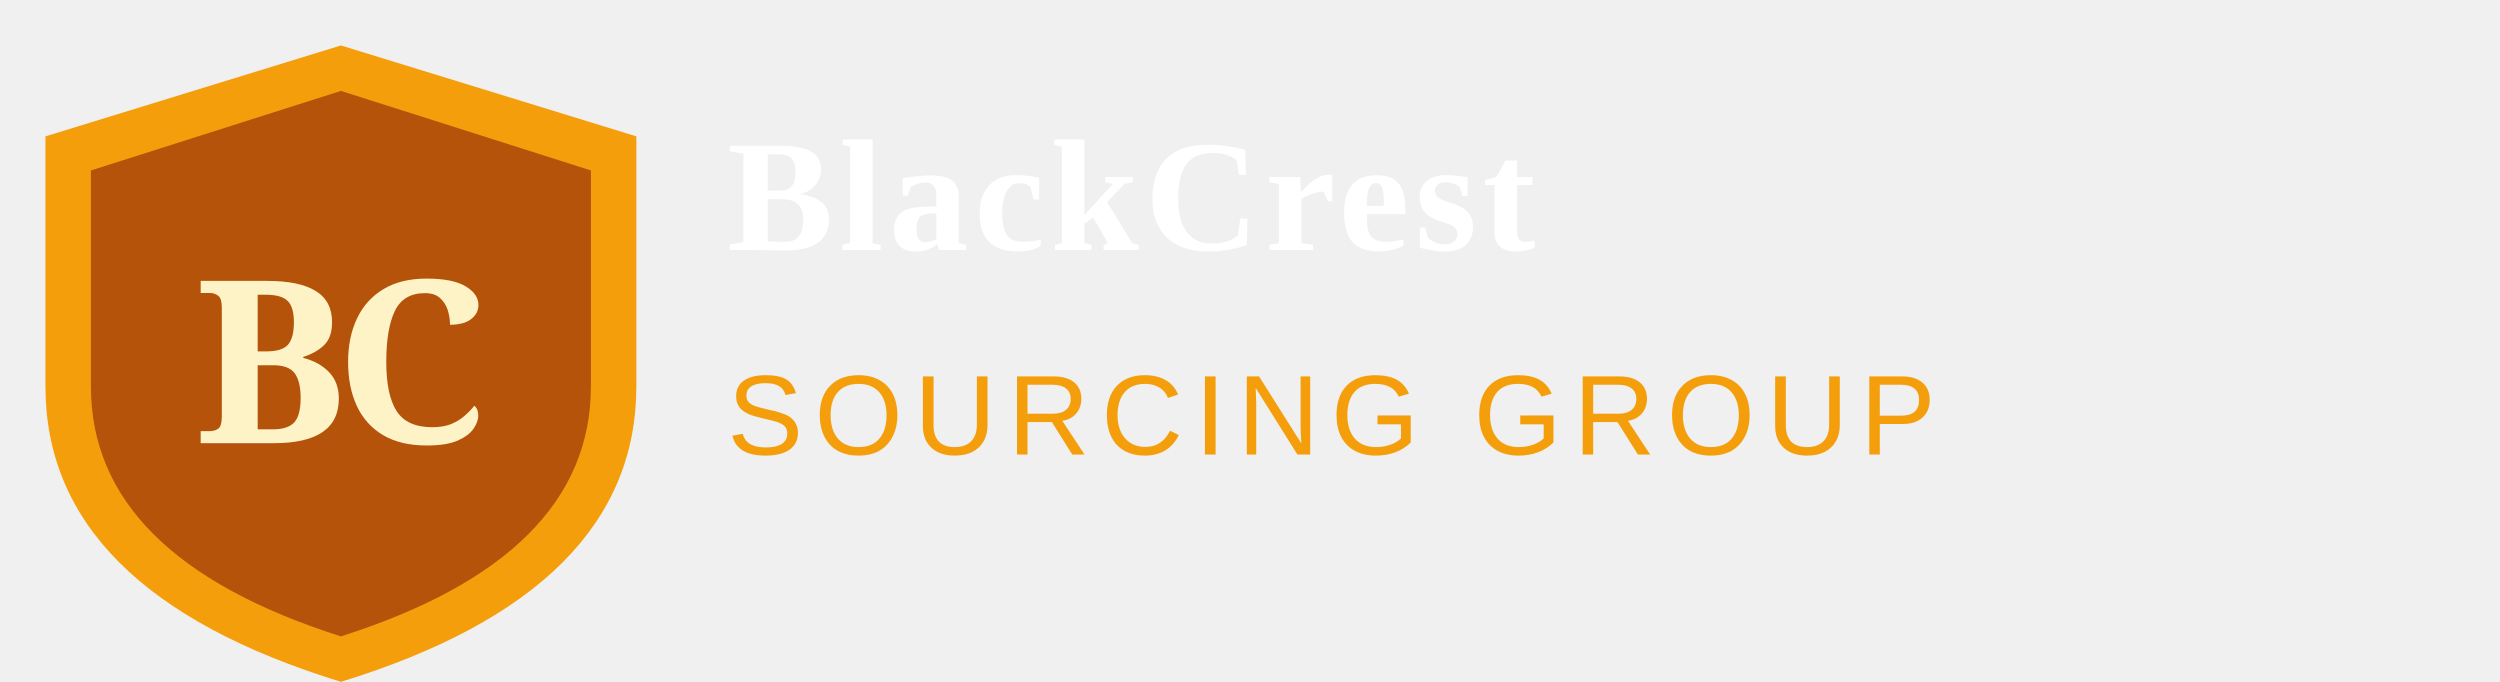
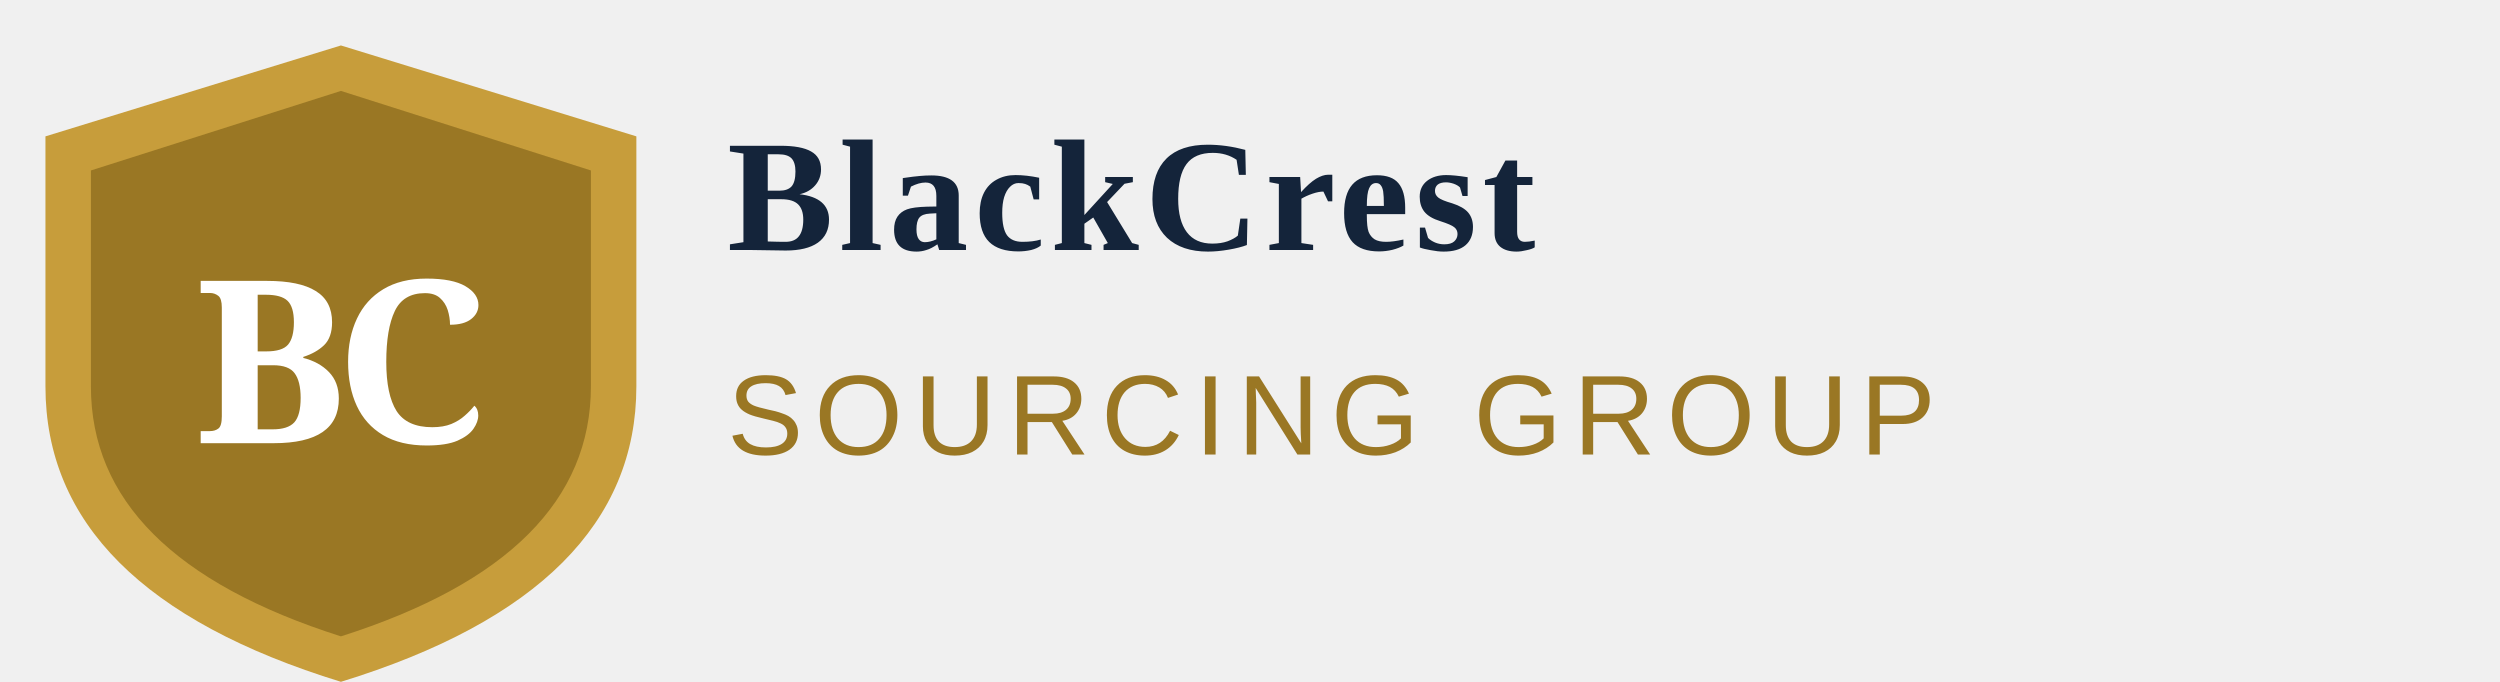
<svg xmlns="http://www.w3.org/2000/svg" viewBox="0 0 220 60" width="220" height="60" role="img" aria-label="BlackCrest Sourcing Group">
  <g transform="translate(4, 4)">
-     <path d="M26 0 L52 8 L52 30 Q52 48 26 56 Q0 48 0 30 L0 8 Z" fill="#F59E0B" />
-     <path d="M26 4 L48 11 L48 30 Q48 45 26 52 Q4 45 4 30 L4 11 Z" fill="#B45309" />
-     <text x="26" y="35" text-anchor="middle" font-family="Georgia, serif" font-size="20" font-weight="bold" fill="#FEF3C7" letter-spacing="-1">BC</text>
+     <path d="M26 0 L52 8 L52 30 Q52 48 26 56 Q0 48 0 30 L0 8 Z" fill="#c79d3b" />
+     <path d="M26 4 L48 11 L48 30 Q48 45 26 52 Q4 45 4 30 L4 11 Z" fill="#9a7724" />
+     <text x="26" y="35" text-anchor="middle" font-family="Georgia, serif" font-size="20" font-weight="bold" fill="#ffffff" letter-spacing="-1">BC</text>
  </g>
-   <text x="64" y="22" font-family="Georgia, 'Times New Roman', serif" font-size="14" font-weight="bold" fill="#FFFFFF" letter-spacing="0.5">BlackCrest</text>
-   <text x="64" y="40" font-family="Arial, sans-serif" font-size="10" fill="#F59E0B" letter-spacing="1">SOURCING GROUP</text>
+   <text x="64" y="22" font-family="Georgia, 'Times New Roman', serif" font-size="14" font-weight="bold" fill="#14243a" letter-spacing="0.5">BlackCrest</text>
+   <text x="64" y="40" font-family="Arial, sans-serif" font-size="10" fill="#9a7724" letter-spacing="1">SOURCING GROUP</text>
</svg>
